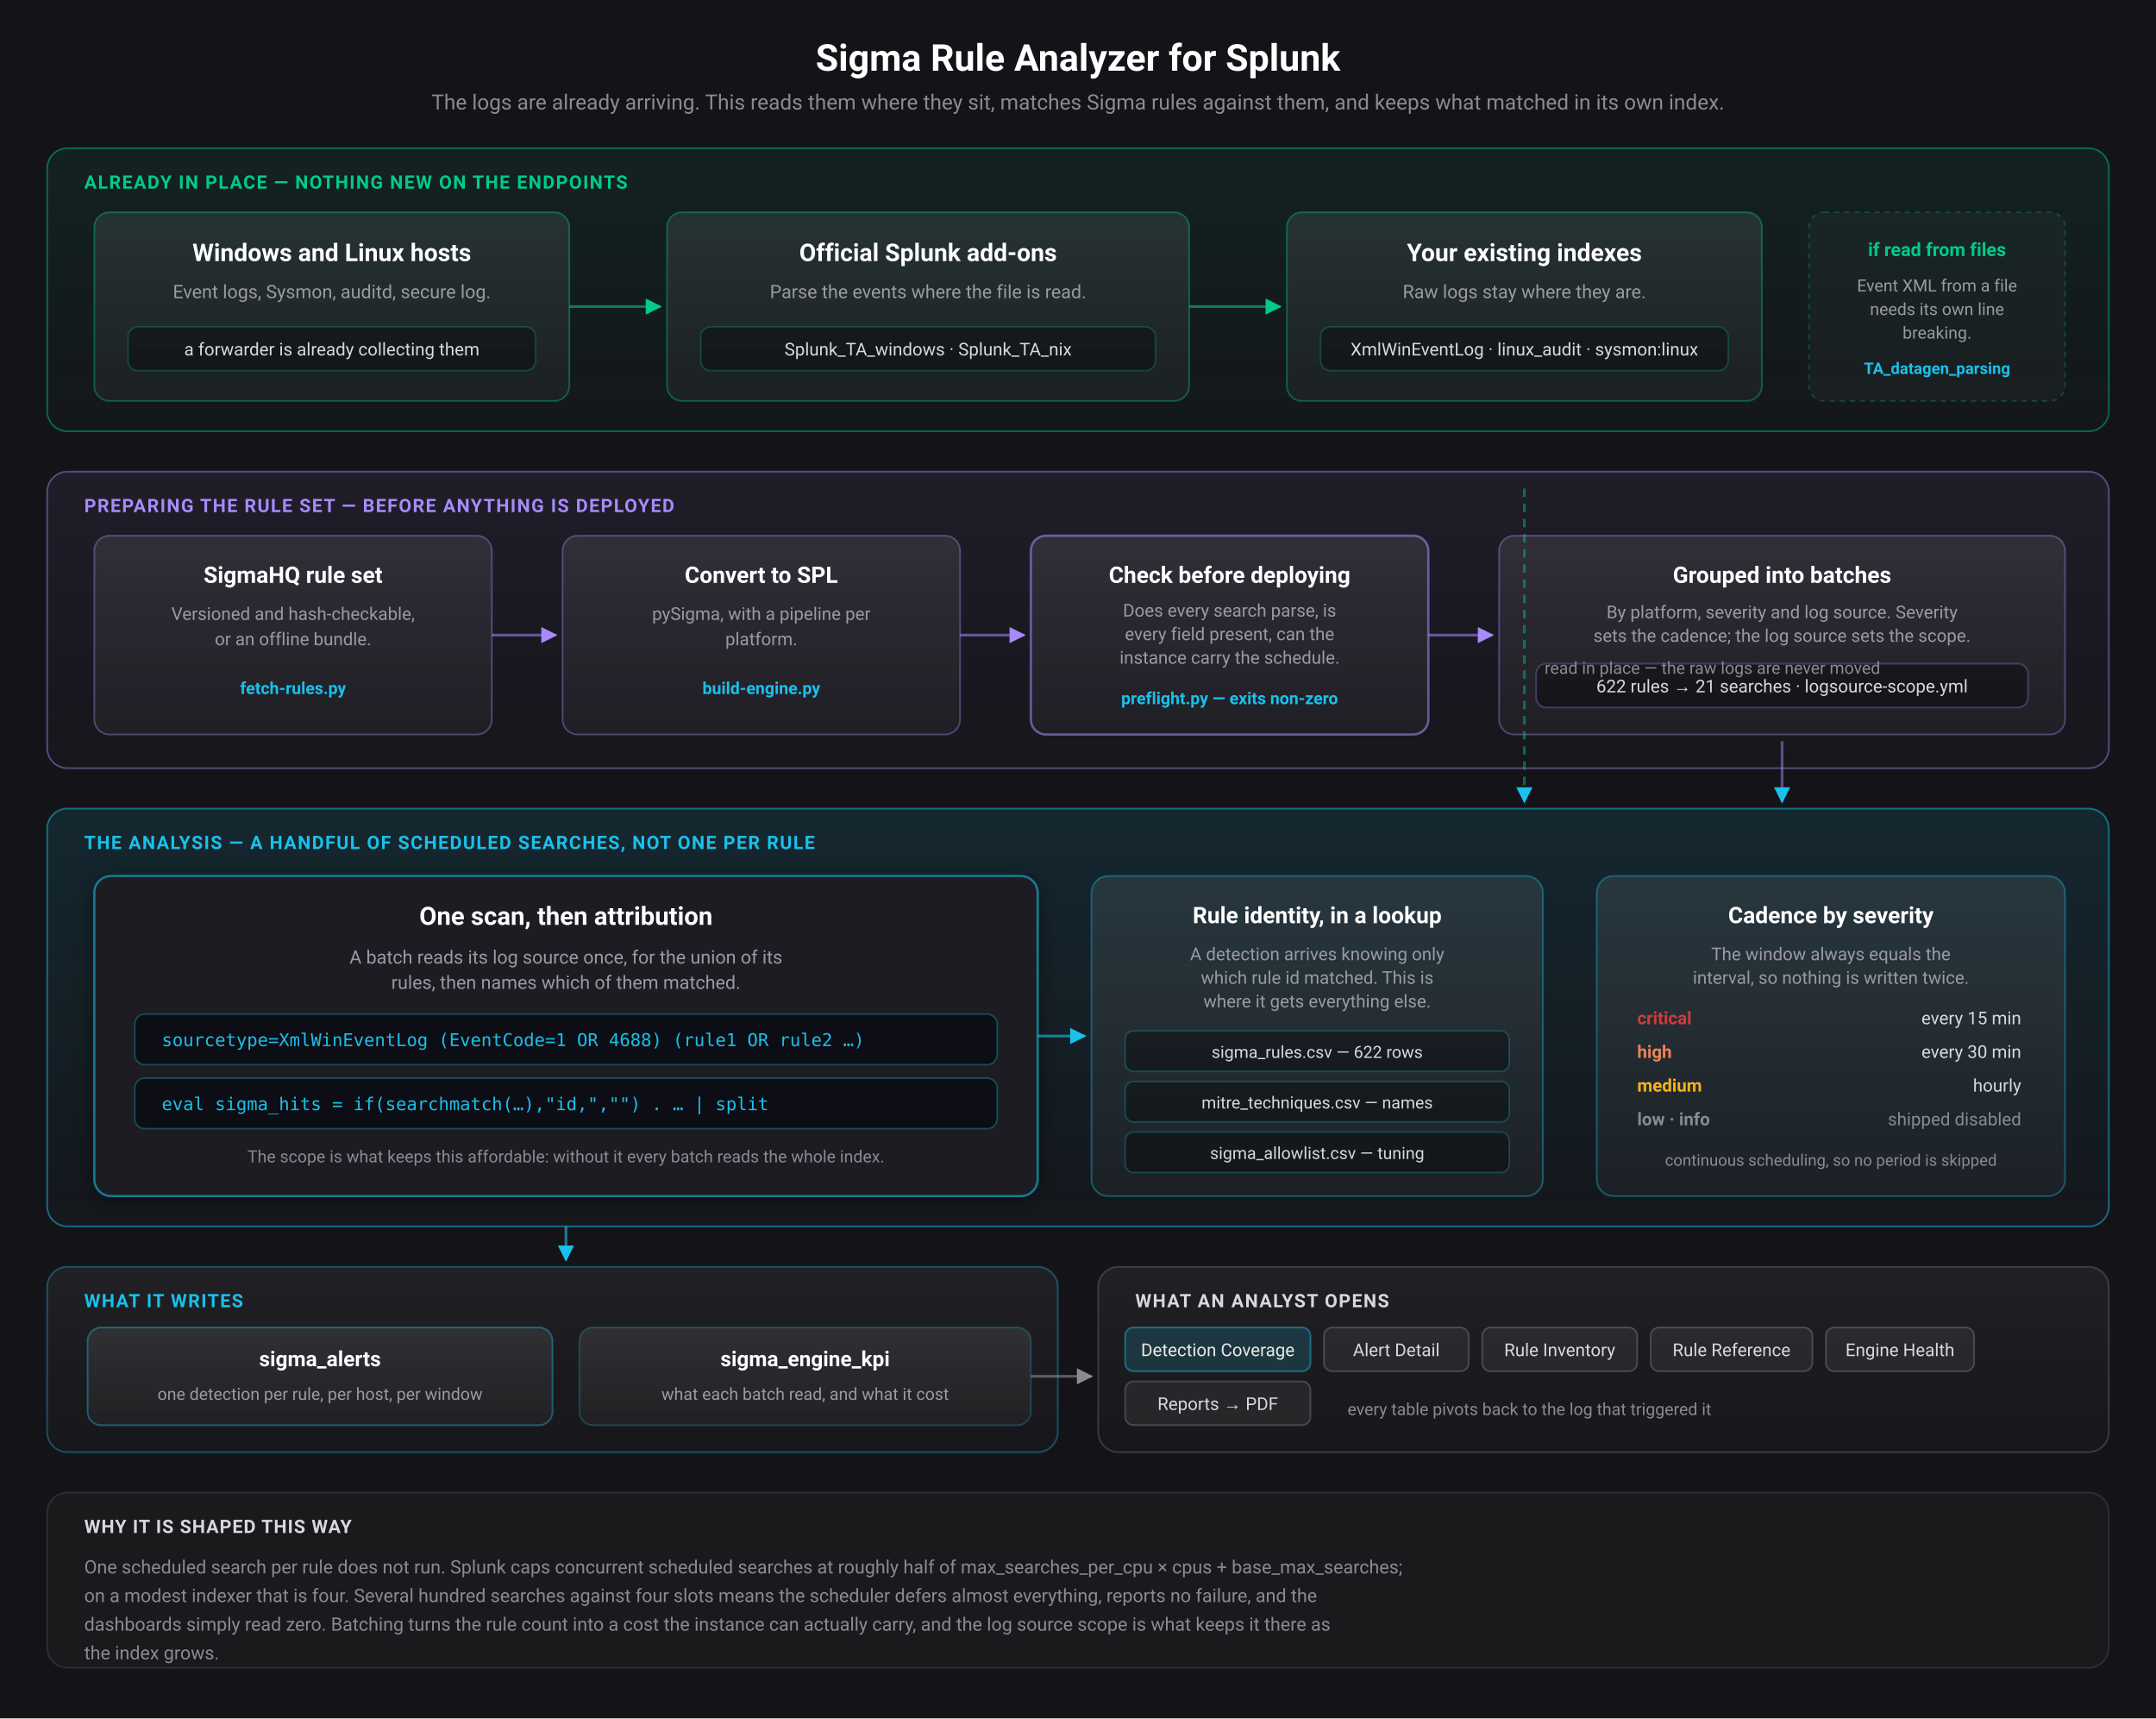
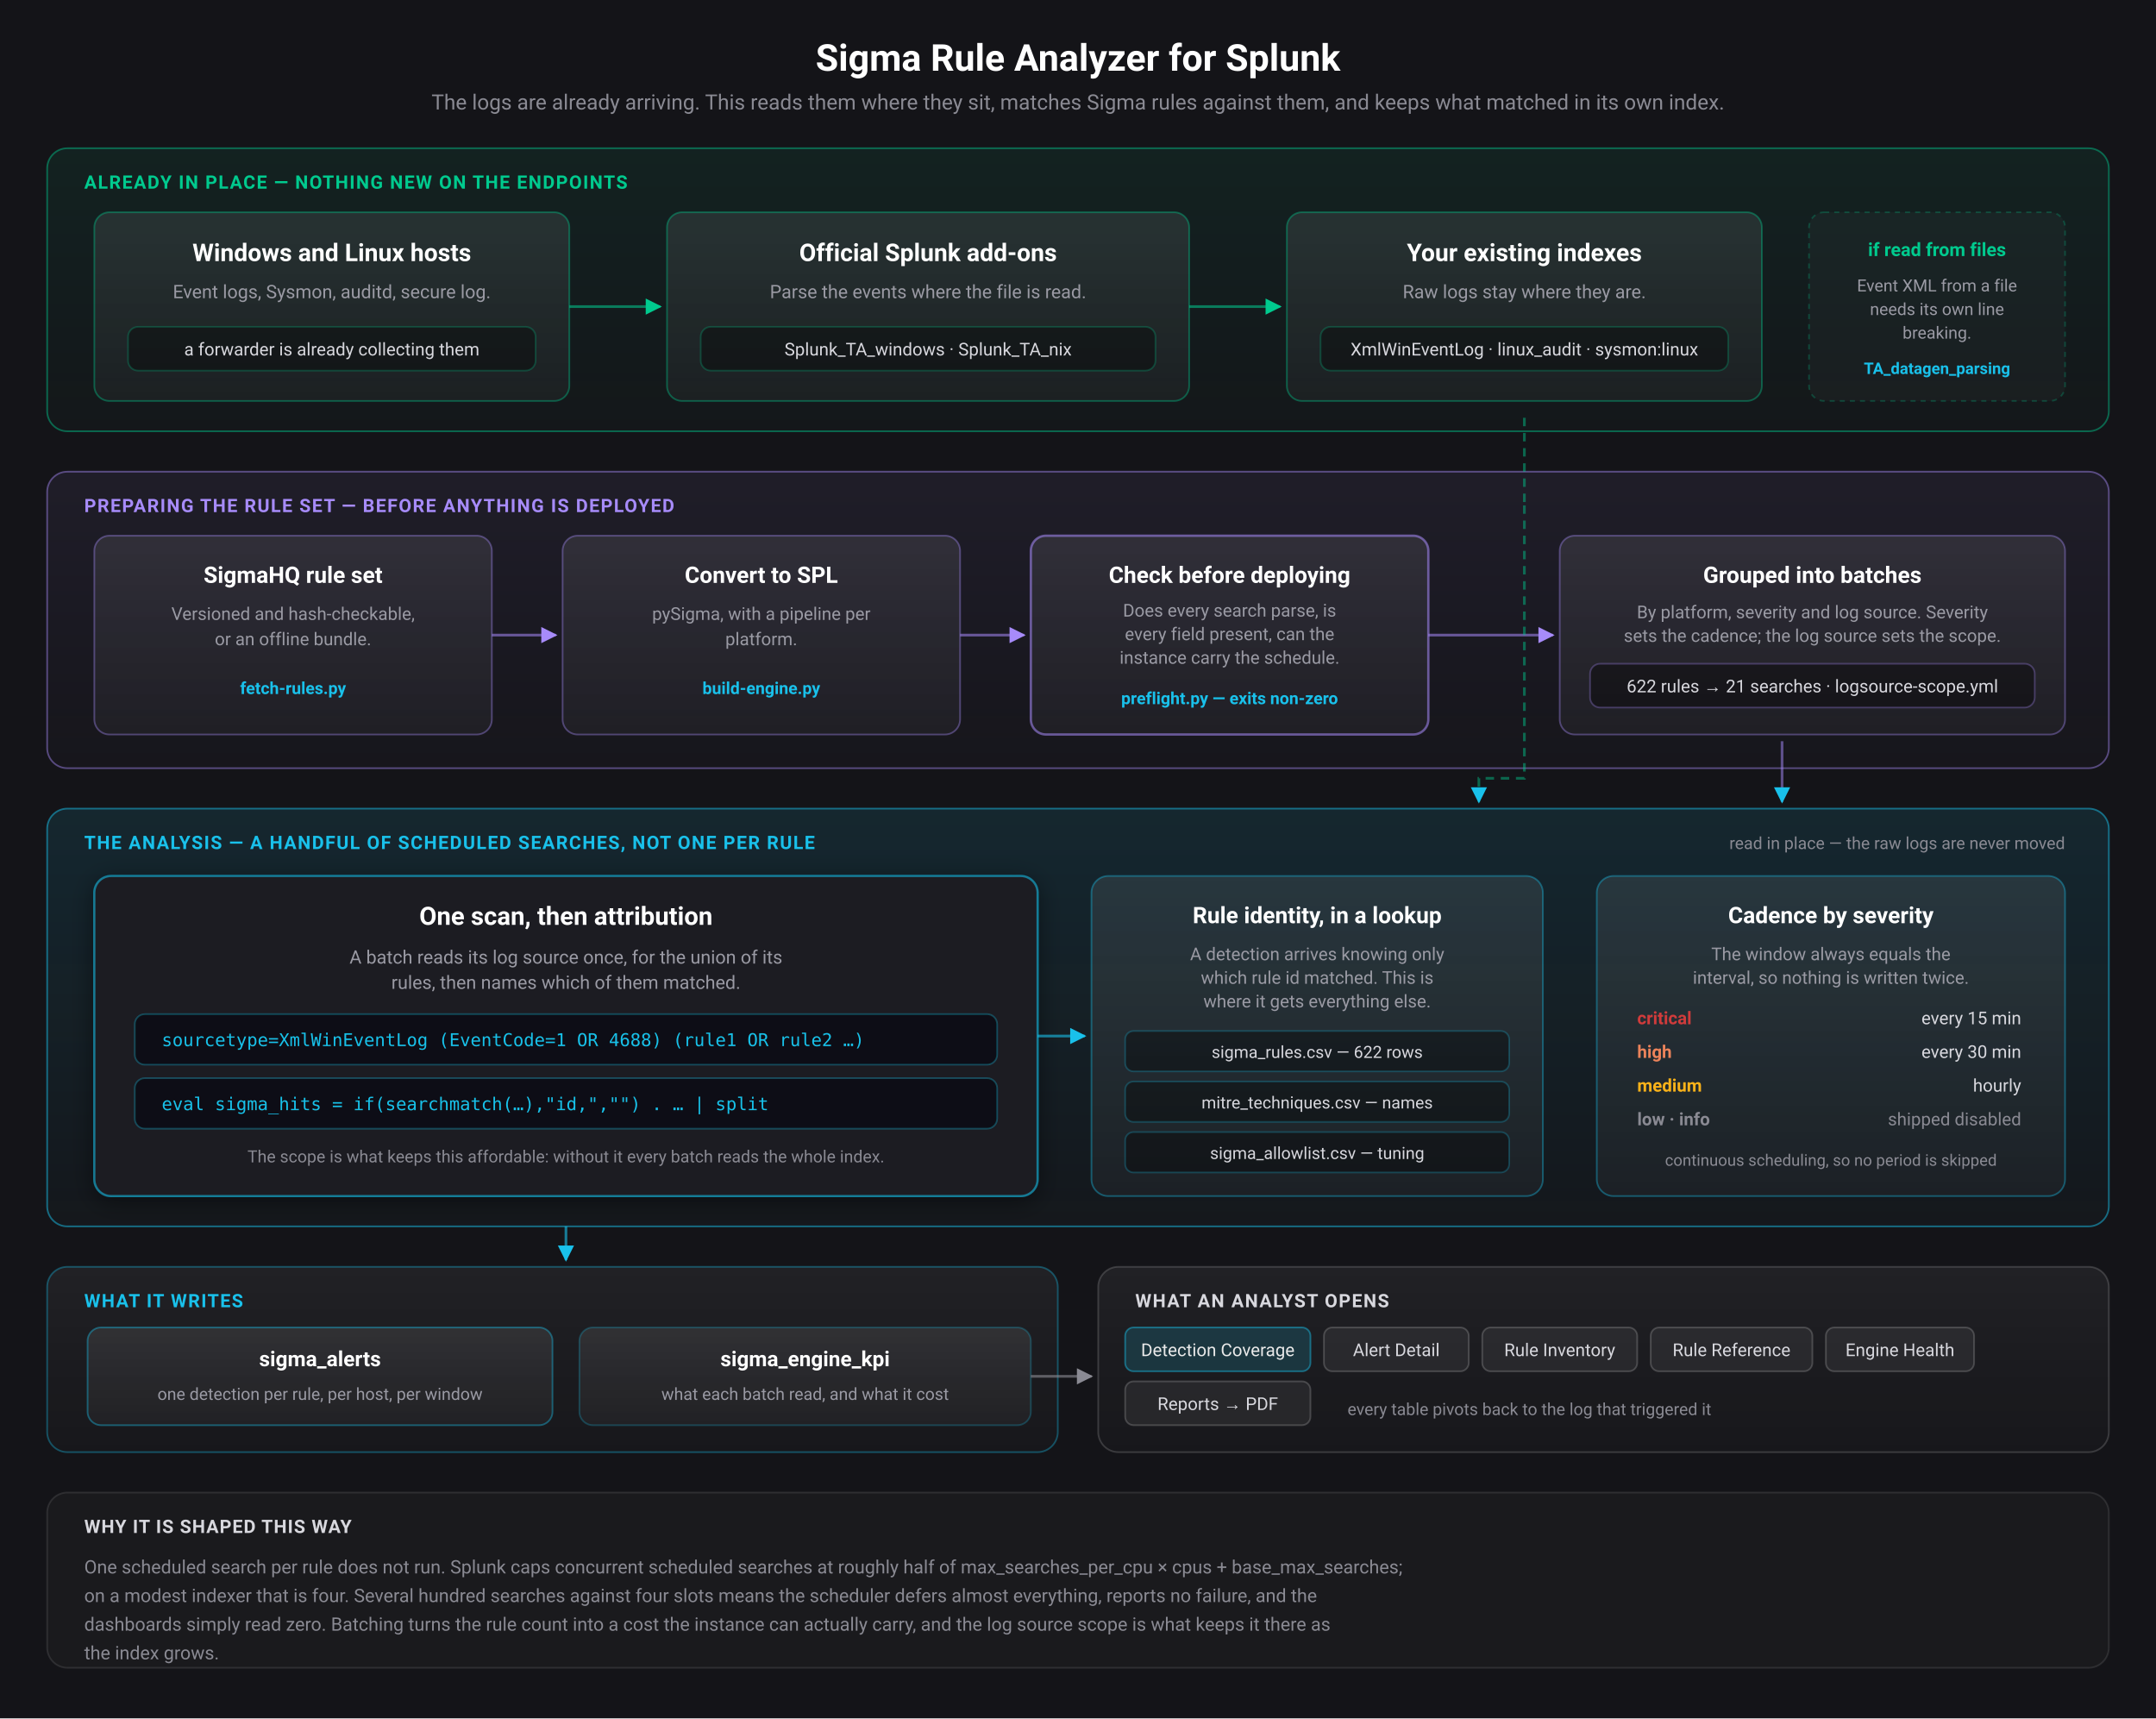
<svg xmlns="http://www.w3.org/2000/svg" width="1280" height="1020" viewBox="0 0 1280 1020" font-family="-apple-system,BlinkMacSystemFont,Segoe UI,Roboto,Liberation Sans,Arial,sans-serif">
  <defs>
    <linearGradient id="bandExisting" x1="0" y1="0" x2="0" y2="1">
      <stop offset="0%" stop-color="#00CA8E" stop-opacity="0.075" />
      <stop offset="100%" stop-color="#00CA8E" stop-opacity="0.015" />
    </linearGradient>
    <linearGradient id="bandBuild" x1="0" y1="0" x2="0" y2="1">
      <stop offset="0%" stop-color="#A78BFA" stop-opacity="0.075" />
      <stop offset="100%" stop-color="#A78BFA" stop-opacity="0.015" />
    </linearGradient>
    <linearGradient id="bandEngine" x1="0" y1="0" x2="0" y2="1">
      <stop offset="0%" stop-color="#19C1EB" stop-opacity="0.11" />
      <stop offset="100%" stop-color="#19C1EB" stop-opacity="0.02" />
    </linearGradient>
    <linearGradient id="bandRead" x1="0" y1="0" x2="0" y2="1">
      <stop offset="0%" stop-color="#FFFFFF" stop-opacity="0.055" />
      <stop offset="100%" stop-color="#FFFFFF" stop-opacity="0.012" />
    </linearGradient>
    <linearGradient id="cardFace" x1="0" y1="0" x2="0" y2="1">
      <stop offset="0%" stop-color="#FFFFFF" stop-opacity="0.085" />
      <stop offset="100%" stop-color="#FFFFFF" stop-opacity="0.035" />
    </linearGradient>
    <filter id="lift" x="-25%" y="-25%" width="150%" height="150%">
      <feDropShadow dx="0" dy="3" stdDeviation="7" flood-color="#000000" flood-opacity="0.45" />
    </filter>
    <filter id="glow" x="-30%" y="-30%" width="160%" height="160%">
      <feDropShadow dx="0" dy="0" stdDeviation="9" flood-color="#19C1EB" flood-opacity="0.30" />
    </filter>
    <marker id="arrEx" viewBox="0 0 10 10" refX="9" refY="5" markerWidth="6" markerHeight="6" orient="auto-start-reverse">
      <path d="M0,0 L10,5 L0,10 z" fill="#00CA8E" />
    </marker>
    <marker id="arrBuild" viewBox="0 0 10 10" refX="9" refY="5" markerWidth="6" markerHeight="6" orient="auto-start-reverse">
      <path d="M0,0 L10,5 L0,10 z" fill="#A78BFA" />
    </marker>
    <marker id="arrSig" viewBox="0 0 10 10" refX="9" refY="5" markerWidth="6" markerHeight="6" orient="auto-start-reverse">
      <path d="M0,0 L10,5 L0,10 z" fill="#19C1EB" />
    </marker>
    <marker id="arrMute" viewBox="0 0 10 10" refX="9" refY="5" markerWidth="6" markerHeight="6" orient="auto-start-reverse">
      <path d="M0,0 L10,5 L0,10 z" fill="#8A8A93" />
    </marker>
  </defs>
  <rect width="1280" height="1020" fill="#141418" />
  <text x="640" y="42" fill="#FFFFFF" font-size="22" font-weight="600" text-anchor="middle">Sigma Rule Analyzer for Splunk</text>
  <text x="640" y="65" fill="#8A8A93" font-size="12.5" text-anchor="middle">The logs are already arriving. This reads them where they sit, matches Sigma rules against them, and keeps what matched in its own index.</text>
  <rect x="28" y="88" width="1224" height="168" rx="12" fill="url(#bandExisting)" stroke="#00CA8E" stroke-opacity="0.45" stroke-width="1" />
  <text x="50" y="112" fill="#00CA8E" font-size="11" font-weight="600" letter-spacing="0.7">ALREADY IN PLACE — NOTHING NEW ON THE ENDPOINTS</text>
  <g>
    <rect x="56" y="126" width="282" height="112" rx="9" fill="url(#cardFace)" stroke="#00CA8E" stroke-opacity="0.38" />
    <text x="197" y="155" fill="#FFFFFF" font-size="14.5" font-weight="600" text-anchor="middle">Windows and Linux hosts</text>
    <text x="197" y="177" fill="#9A9AA4" font-size="11" text-anchor="middle">Event logs, Sysmon, auditd, secure log.</text>
    <rect x="76" y="194" width="242" height="26" rx="6" fill="#000000" fill-opacity="0.35" stroke="#00CA8E" stroke-opacity="0.25" />
    <text x="197" y="211" fill="#D8D8DE" font-size="10.5" text-anchor="middle">a forwarder is already collecting them</text>
  </g>
  <g>
    <rect x="396" y="126" width="310" height="112" rx="9" fill="url(#cardFace)" stroke="#00CA8E" stroke-opacity="0.38" />
    <text x="551" y="155" fill="#FFFFFF" font-size="14.5" font-weight="600" text-anchor="middle">Official Splunk add-ons</text>
    <text x="551" y="177" fill="#9A9AA4" font-size="11" text-anchor="middle">Parse the events where the file is read.</text>
    <rect x="416" y="194" width="270" height="26" rx="6" fill="#000000" fill-opacity="0.35" stroke="#00CA8E" stroke-opacity="0.25" />
    <text x="551" y="211" fill="#D8D8DE" font-size="10.5" text-anchor="middle">Splunk_TA_windows · Splunk_TA_nix</text>
  </g>
  <g>
    <rect x="764" y="126" width="282" height="112" rx="9" fill="url(#cardFace)" stroke="#00CA8E" stroke-opacity="0.38" />
    <text x="905" y="155" fill="#FFFFFF" font-size="14.5" font-weight="600" text-anchor="middle">Your existing indexes</text>
    <text x="905" y="177" fill="#9A9AA4" font-size="11" text-anchor="middle">Raw logs stay where they are.</text>
    <rect x="784" y="194" width="242" height="26" rx="6" fill="#000000" fill-opacity="0.35" stroke="#00CA8E" stroke-opacity="0.25" />
    <text x="905" y="211" fill="#D8D8DE" font-size="10.5" text-anchor="middle">XmlWinEventLog · linux_audit · sysmon:linux</text>
  </g>
  <g>
    <rect x="1074" y="126" width="152" height="112" rx="9" fill="#FFFFFF" fill-opacity="0.03" stroke="#00CA8E" stroke-opacity="0.25" stroke-dasharray="3 3" />
    <text x="1150" y="152" fill="#00CA8E" font-size="11" font-weight="600" text-anchor="middle">if read from files</text>
    <text x="1150" y="173" fill="#9A9AA4" font-size="10" text-anchor="middle">Event XML from a file</text>
    <text x="1150" y="187" fill="#9A9AA4" font-size="10" text-anchor="middle">needs its own line</text>
    <text x="1150" y="201" fill="#9A9AA4" font-size="10" text-anchor="middle">breaking.</text>
    <text x="1150" y="222" fill="#19C1EB" font-size="9.5" font-weight="600" text-anchor="middle">TA_datagen_parsing</text>
  </g>
  <path d="M338,182 L392,182" stroke="#00CA8E" stroke-opacity="0.55" stroke-width="1.6" marker-end="url(#arrEx)" />
  <path d="M706,182 L760,182" stroke="#00CA8E" stroke-opacity="0.55" stroke-width="1.6" marker-end="url(#arrEx)" />
  <rect x="28" y="280" width="1224" height="176" rx="12" fill="url(#bandBuild)" stroke="#A78BFA" stroke-opacity="0.45" stroke-width="1" />
  <text x="50" y="304" fill="#A78BFA" font-size="11" font-weight="600" letter-spacing="0.7">PREPARING THE RULE SET — BEFORE ANYTHING IS DEPLOYED</text>
  <g>
    <rect x="56" y="318" width="236" height="118" rx="9" fill="url(#cardFace)" stroke="#A78BFA" stroke-opacity="0.38" />
    <text x="174" y="346" fill="#FFFFFF" font-size="13.5" font-weight="600" text-anchor="middle">SigmaHQ rule set</text>
    <text x="174" y="368" fill="#9A9AA4" font-size="10.5" text-anchor="middle">Versioned and hash-checkable,</text>
    <text x="174" y="383" fill="#9A9AA4" font-size="10.5" text-anchor="middle">or an offline bundle.</text>
    <text x="174" y="412" fill="#19C1EB" font-size="10" font-weight="600" text-anchor="middle">fetch-rules.py</text>
  </g>
  <g>
    <rect x="334" y="318" width="236" height="118" rx="9" fill="url(#cardFace)" stroke="#A78BFA" stroke-opacity="0.38" />
    <text x="452" y="346" fill="#FFFFFF" font-size="13.5" font-weight="600" text-anchor="middle">Convert to SPL</text>
    <text x="452" y="368" fill="#9A9AA4" font-size="10.5" text-anchor="middle">pySigma, with a pipeline per</text>
    <text x="452" y="383" fill="#9A9AA4" font-size="10.5" text-anchor="middle">platform.</text>
    <text x="452" y="412" fill="#19C1EB" font-size="10" font-weight="600" text-anchor="middle">build-engine.py</text>
  </g>
  <g>
    <rect x="612" y="318" width="236" height="118" rx="9" fill="url(#cardFace)" stroke="#A78BFA" stroke-opacity="0.55" stroke-width="1.4" />
    <text x="730" y="346" fill="#FFFFFF" font-size="13.5" font-weight="600" text-anchor="middle">Check before deploying</text>
    <text x="730" y="366" fill="#9A9AA4" font-size="10.5" text-anchor="middle">Does every search parse, is</text>
    <text x="730" y="380" fill="#9A9AA4" font-size="10.5" text-anchor="middle">every field present, can the</text>
    <text x="730" y="394" fill="#9A9AA4" font-size="10.5" text-anchor="middle">instance carry the schedule.</text>
    <text x="730" y="418" fill="#19C1EB" font-size="10" font-weight="600" text-anchor="middle">preflight.py — exits non-zero</text>
  </g>
  <g>
-     <rect x="890" y="318" width="336" height="118" rx="9" fill="url(#cardFace)" stroke="#A78BFA" stroke-opacity="0.38" />
-     <text x="1058" y="346" fill="#FFFFFF" font-size="13.5" font-weight="600" text-anchor="middle">Grouped into batches</text>
-     <text x="1058" y="367" fill="#9A9AA4" font-size="10.5" text-anchor="middle">By platform, severity and log source. Severity</text>
-     <text x="1058" y="381" fill="#9A9AA4" font-size="10.5" text-anchor="middle">sets the cadence; the log source sets the scope.</text>
-     <rect x="912" y="394" width="292" height="26" rx="6" fill="#000000" fill-opacity="0.35" stroke="#A78BFA" stroke-opacity="0.3" />
-     <text x="1058" y="411" fill="#D8D8DE" font-size="10.5" text-anchor="middle">622 rules → 21 searches · logsource-scope.yml</text>
+     <rect x="926" y="318" width="300" height="118" rx="9" fill="url(#cardFace)" stroke="#A78BFA" stroke-opacity="0.38" />
+     <text x="1076" y="346" fill="#FFFFFF" font-size="13.5" font-weight="600" text-anchor="middle">Grouped into batches</text>
+     <text x="1076" y="367" fill="#9A9AA4" font-size="10.5" text-anchor="middle">By platform, severity and log source. Severity</text>
+     <text x="1076" y="381" fill="#9A9AA4" font-size="10.5" text-anchor="middle">sets the cadence; the log source sets the scope.</text>
+     <rect x="944" y="394" width="264" height="26" rx="6" fill="#000000" fill-opacity="0.35" stroke="#A78BFA" stroke-opacity="0.3" />
+     <text x="1076" y="411" fill="#D8D8DE" font-size="10.5" text-anchor="middle">622 rules → 21 searches · logsource-scope.yml</text>
  </g>
  <path d="M292,377 L330,377" stroke="#A78BFA" stroke-opacity="0.55" stroke-width="1.6" marker-end="url(#arrBuild)" />
  <path d="M570,377 L608,377" stroke="#A78BFA" stroke-opacity="0.55" stroke-width="1.6" marker-end="url(#arrBuild)" />
-   <path d="M848,377 L886,377" stroke="#A78BFA" stroke-opacity="0.55" stroke-width="1.6" marker-end="url(#arrBuild)" />
+   <path d="M848,377 L922,377" stroke="#A78BFA" stroke-opacity="0.55" stroke-width="1.6" marker-end="url(#arrBuild)" />
  <rect x="28" y="480" width="1224" height="248" rx="12" fill="url(#bandEngine)" stroke="#19C1EB" stroke-opacity="0.5" stroke-width="1" />
  <text x="50" y="504" fill="#19C1EB" font-size="11" font-weight="600" letter-spacing="0.7">THE ANALYSIS — A HANDFUL OF SCHEDULED SEARCHES, NOT ONE PER RULE</text>
+   <text x="1226" y="504" fill="#8A8A93" font-size="10" text-anchor="end">read in place — the raw logs are never moved</text>
  <g filter="url(#lift)">
    <rect x="56" y="520" width="560" height="190" rx="10" fill="#1C1C22" stroke="#19C1EB" stroke-opacity="0.55" stroke-width="1.3" />
    <text x="336" y="549" fill="#FFFFFF" font-size="15" font-weight="600" text-anchor="middle">One scan, then attribution</text>
    <text x="336" y="572" fill="#9A9AA4" font-size="11" text-anchor="middle">A batch reads its log source once, for the union of its</text>
    <text x="336" y="587" fill="#9A9AA4" font-size="11" text-anchor="middle">rules, then names which of them matched.</text>
    <rect x="80" y="602" width="512" height="30" rx="6" fill="#000000" fill-opacity="0.45" stroke="#19C1EB" stroke-opacity="0.3" />
    <text x="96" y="621" fill="#19C1EB" font-size="10.5" font-family="SF Mono,Menlo,Consolas,monospace">sourcetype=XmlWinEventLog (EventCode=1 OR 4688) (rule1 OR rule2 …)</text>
    <rect x="80" y="640" width="512" height="30" rx="6" fill="#000000" fill-opacity="0.45" stroke="#19C1EB" stroke-opacity="0.3" />
    <text x="96" y="659" fill="#19C1EB" font-size="10.5" font-family="SF Mono,Menlo,Consolas,monospace">eval sigma_hits = if(searchmatch(…),"id,","") . … | split</text>
    <text x="336" y="690" fill="#8A8A93" font-size="10" text-anchor="middle">The scope is what keeps this affordable: without it every batch reads the whole index.</text>
  </g>
  <g>
    <rect x="648" y="520" width="268" height="190" rx="10" fill="url(#cardFace)" stroke="#19C1EB" stroke-opacity="0.38" />
    <text x="782" y="548" fill="#FFFFFF" font-size="13.5" font-weight="600" text-anchor="middle">Rule identity, in a lookup</text>
    <text x="782" y="570" fill="#9A9AA4" font-size="10.5" text-anchor="middle">A detection arrives knowing only</text>
    <text x="782" y="584" fill="#9A9AA4" font-size="10.5" text-anchor="middle">which rule id matched. This is</text>
    <text x="782" y="598" fill="#9A9AA4" font-size="10.5" text-anchor="middle">where it gets everything else.</text>
    <rect x="668" y="612" width="228" height="24" rx="5" fill="#000000" fill-opacity="0.35" stroke="#19C1EB" stroke-opacity="0.25" />
    <text x="782" y="628" fill="#D8D8DE" font-size="10" text-anchor="middle">sigma_rules.csv — 622 rows</text>
    <rect x="668" y="642" width="228" height="24" rx="5" fill="#000000" fill-opacity="0.35" stroke="#19C1EB" stroke-opacity="0.25" />
    <text x="782" y="658" fill="#D8D8DE" font-size="10" text-anchor="middle">mitre_techniques.csv — names</text>
    <rect x="668" y="672" width="228" height="24" rx="5" fill="#000000" fill-opacity="0.35" stroke="#19C1EB" stroke-opacity="0.25" />
    <text x="782" y="688" fill="#D8D8DE" font-size="10" text-anchor="middle">sigma_allowlist.csv — tuning</text>
  </g>
  <g>
    <rect x="948" y="520" width="278" height="190" rx="10" fill="url(#cardFace)" stroke="#19C1EB" stroke-opacity="0.38" />
    <text x="1087" y="548" fill="#FFFFFF" font-size="13.5" font-weight="600" text-anchor="middle">Cadence by severity</text>
    <text x="1087" y="570" fill="#9A9AA4" font-size="10.5" text-anchor="middle">The window always equals the</text>
    <text x="1087" y="584" fill="#9A9AA4" font-size="10.5" text-anchor="middle">interval, so nothing is written twice.</text>
    <text x="972" y="608" fill="#D03B3B" font-size="10.5" font-weight="600">critical</text>
    <text x="1200" y="608" fill="#D8D8DE" font-size="10.5" text-anchor="end">every 15 min</text>
    <text x="972" y="628" fill="#EC835A" font-size="10.5" font-weight="600">high</text>
    <text x="1200" y="628" fill="#D8D8DE" font-size="10.5" text-anchor="end">every 30 min</text>
    <text x="972" y="648" fill="#FAB219" font-size="10.5" font-weight="600">medium</text>
    <text x="1200" y="648" fill="#D8D8DE" font-size="10.5" text-anchor="end">hourly</text>
    <text x="972" y="668" fill="#8A8A93" font-size="10.5" font-weight="600">low · info</text>
    <text x="1200" y="668" fill="#8A8A93" font-size="10.5" text-anchor="end">shipped disabled</text>
    <text x="1087" y="692" fill="#8A8A93" font-size="9.5" text-anchor="middle">continuous scheduling, so no period is skipped</text>
  </g>
  <path d="M616,615 L644,615" stroke="#19C1EB" stroke-opacity="0.6" stroke-width="1.6" marker-end="url(#arrSig)" />
-   <path d="M905,290 L905,476" stroke="#00CA8E" stroke-opacity="0.45" stroke-width="1.6" stroke-dasharray="5 4" marker-end="url(#arrSig)" />
-   <text x="917" y="400" fill="#8A8A93" font-size="10">read in place — the raw logs are never moved</text>
+   <path d="M870,248 L870,268 Q870,276 862,276 L24,276" stroke="#00CA8E" stroke-opacity="0.0" stroke-width="1.6" fill="none" />
+   <path d="M905,248 L905,300" stroke="#00CA8E" stroke-opacity="0.45" stroke-width="1.6" stroke-dasharray="5 4" fill="none" />
+   <path d="M905,300 L905,462 L878,462 L878,476" stroke="#00CA8E" stroke-opacity="0.45" stroke-width="1.6" stroke-dasharray="5 4" fill="none" marker-end="url(#arrSig)" />
  <path d="M1058,440 L1058,476" stroke="#A78BFA" stroke-opacity="0.5" stroke-width="1.6" marker-end="url(#arrSig)" />
  <rect x="28" y="752" width="600" height="110" rx="12" fill="url(#bandRead)" stroke="#19C1EB" stroke-opacity="0.35" stroke-width="1" />
  <text x="50" y="776" fill="#19C1EB" font-size="11" font-weight="600" letter-spacing="0.7">WHAT IT WRITES</text>
  <g>
    <rect x="52" y="788" width="276" height="58" rx="8" fill="url(#cardFace)" stroke="#19C1EB" stroke-opacity="0.4" />
    <text x="190" y="811" fill="#FFFFFF" font-size="12.5" font-weight="600" text-anchor="middle">sigma_alerts</text>
    <text x="190" y="831" fill="#9A9AA4" font-size="10" text-anchor="middle">one detection per rule, per host, per window</text>
  </g>
  <g>
    <rect x="344" y="788" width="268" height="58" rx="8" fill="url(#cardFace)" stroke="#19C1EB" stroke-opacity="0.25" />
    <text x="478" y="811" fill="#FFFFFF" font-size="12.5" font-weight="600" text-anchor="middle">sigma_engine_kpi</text>
    <text x="478" y="831" fill="#9A9AA4" font-size="10" text-anchor="middle">what each batch read, and what it cost</text>
  </g>
  <path d="M336,728 L336,748" stroke="#19C1EB" stroke-opacity="0.6" stroke-width="1.6" marker-end="url(#arrSig)" />
  <rect x="652" y="752" width="600" height="110" rx="12" fill="url(#bandRead)" stroke="#FFFFFF" stroke-opacity="0.16" stroke-width="1" />
  <text x="674" y="776" fill="#D8D8DE" font-size="11" font-weight="600" letter-spacing="0.7">WHAT AN ANALYST OPENS</text>
  <g font-size="10.5" text-anchor="middle">
    <rect x="668" y="788" width="110" height="26" rx="5" fill="#19C1EB" fill-opacity="0.16" stroke="#19C1EB" stroke-opacity="0.45" />
    <text x="723" y="805" fill="#EAEAEA">Detection Coverage</text>
    <rect x="786" y="788" width="86" height="26" rx="5" fill="#FFFFFF" fill-opacity="0.06" stroke="#FFFFFF" stroke-opacity="0.18" />
    <text x="829" y="805" fill="#D8D8DE">Alert Detail</text>
    <rect x="880" y="788" width="92" height="26" rx="5" fill="#FFFFFF" fill-opacity="0.06" stroke="#FFFFFF" stroke-opacity="0.18" />
    <text x="926" y="805" fill="#D8D8DE">Rule Inventory</text>
    <rect x="980" y="788" width="96" height="26" rx="5" fill="#FFFFFF" fill-opacity="0.06" stroke="#FFFFFF" stroke-opacity="0.18" />
    <text x="1028" y="805" fill="#D8D8DE">Rule Reference</text>
    <rect x="1084" y="788" width="88" height="26" rx="5" fill="#FFFFFF" fill-opacity="0.06" stroke="#FFFFFF" stroke-opacity="0.18" />
    <text x="1128" y="805" fill="#D8D8DE">Engine Health</text>
    <rect x="668" y="820" width="110" height="26" rx="5" fill="#FFFFFF" fill-opacity="0.06" stroke="#FFFFFF" stroke-opacity="0.18" />
    <text x="723" y="837" fill="#D8D8DE">Reports → PDF</text>
  </g>
  <text x="800" y="840" fill="#8A8A93" font-size="10" text-anchor="start">every table pivots back to the log that triggered it</text>
  <path d="M612,817 L648,817" stroke="#8A8A93" stroke-opacity="0.6" stroke-width="1.6" marker-end="url(#arrMute)" />
  <rect x="28" y="886" width="1224" height="104" rx="12" fill="#FFFFFF" fill-opacity="0.025" stroke="#FFFFFF" stroke-opacity="0.10" />
  <text x="50" y="910" fill="#D8D8DE" font-size="11" font-weight="600" letter-spacing="0.5">WHY IT IS SHAPED THIS WAY</text>
  <text x="50" y="934" fill="#8A8A93" font-size="11">One scheduled search per rule does not run. Splunk caps concurrent scheduled searches at roughly half of max_searches_per_cpu × cpus + base_max_searches;</text>
  <text x="50" y="951" fill="#8A8A93" font-size="11">on a modest indexer that is four. Several hundred searches against four slots means the scheduler defers almost everything, reports no failure, and the</text>
  <text x="50" y="968" fill="#8A8A93" font-size="11">dashboards simply read zero. Batching turns the rule count into a cost the instance can actually carry, and the log source scope is what keeps it there as</text>
  <text x="50" y="985" fill="#8A8A93" font-size="11">the index grows.</text>
</svg>
